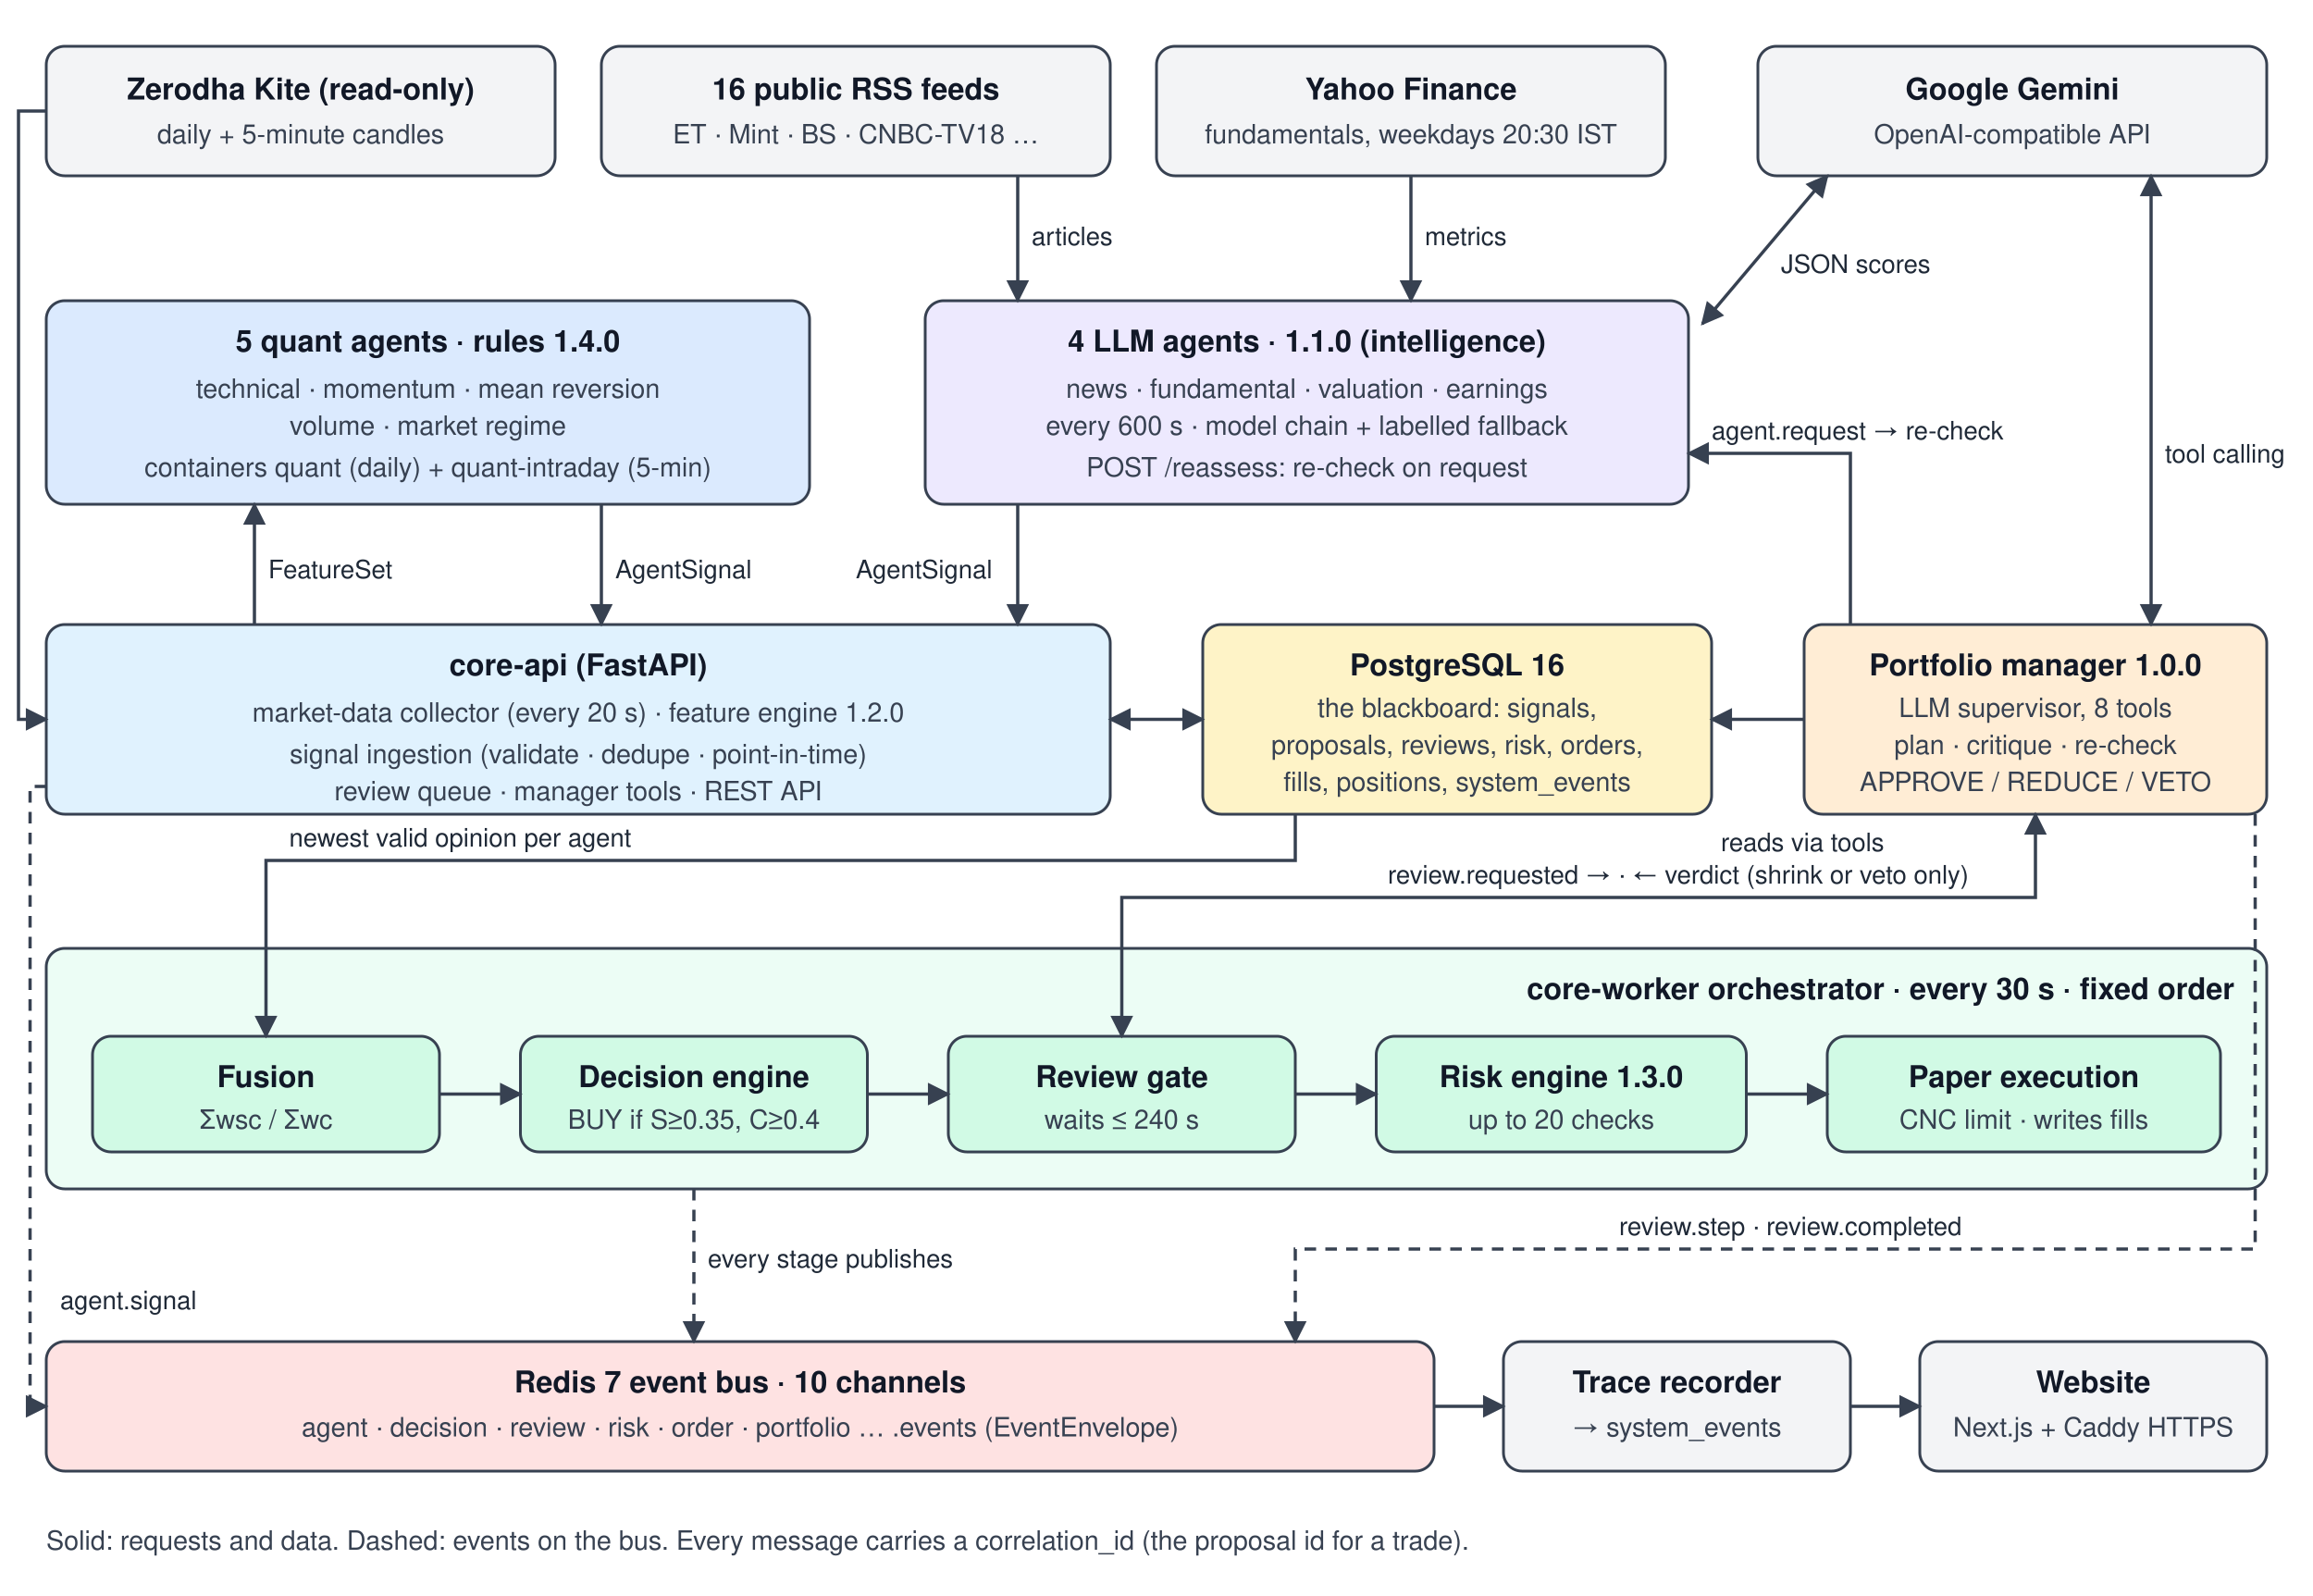
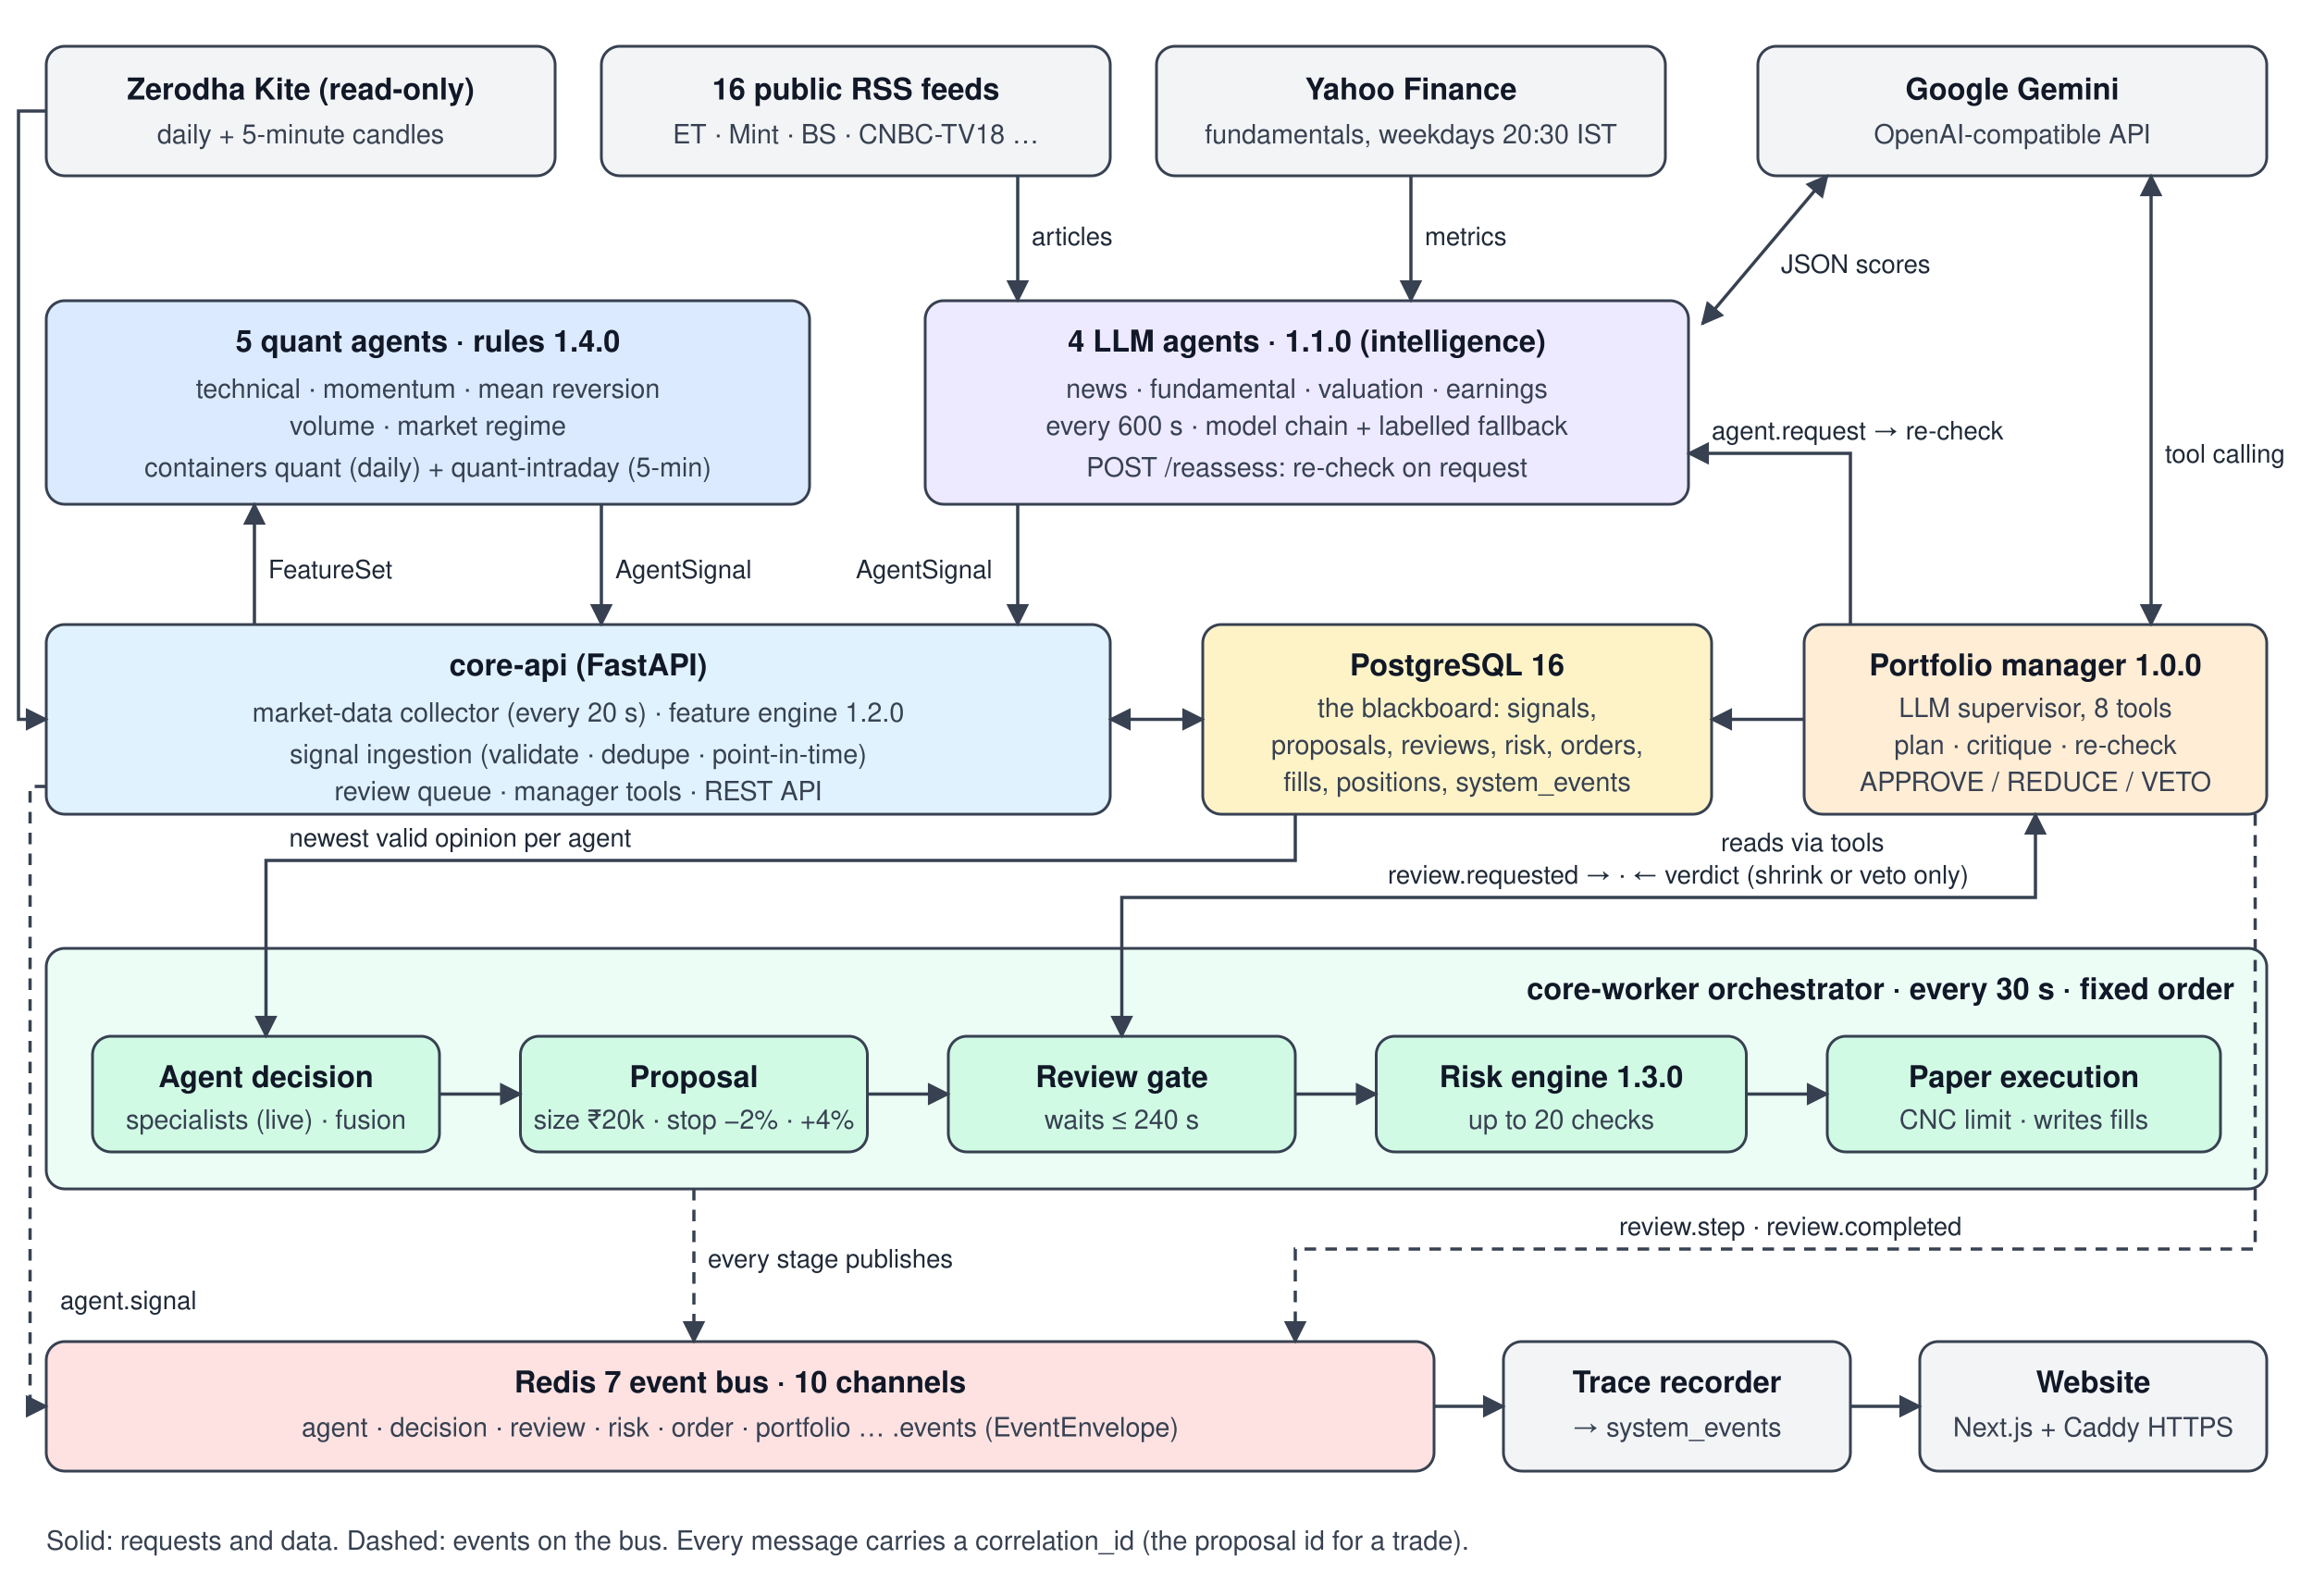
<svg xmlns="http://www.w3.org/2000/svg" viewBox="0 0 1000 690" font-family="-apple-system, Segoe UI, Helvetica, Arial, sans-serif" font-size="13">
  <defs>
    <marker id="a" viewBox="0 0 10 10" refX="9" refY="5" markerWidth="7" markerHeight="7" orient="auto-start-reverse">
      <path d="M0,0 L10,5 L0,10 z" fill="#374151" />
    </marker>
    <style>
      .box{stroke:#374151;stroke-width:1.2;rx:8}
      .src{fill:#f3f4f6}.quant{fill:#dbeafe}.llm{fill:#ede9fe}.core{fill:#e0f2fe}.db{fill:#fef3c7}
      .orch{fill:#ecfdf5}.stage{fill:#d1fae5}.pm{fill:#ffedd5}.bus{fill:#fee2e2}.ui{fill:#f3f4f6}
      .t{font-weight:600;fill:#111827}.s{fill:#374151;font-size:11.5px}.l{fill:#1f2937;font-size:11px}
      .ln{stroke:#374151;stroke-width:1.4;fill:none}.dash{stroke-dasharray:5 4}
    </style>
  </defs>
  <rect class="box src" x="20" y="20" width="220" height="56" />
  <text class="t" x="130" y="43" text-anchor="middle">Zerodha Kite (read-only)</text>
  <text class="s" x="130" y="62" text-anchor="middle">daily + 5-minute candles</text>
  <rect class="box src" x="260" y="20" width="220" height="56" />
  <text class="t" x="370" y="43" text-anchor="middle">16 public RSS feeds</text>
  <text class="s" x="370" y="62" text-anchor="middle">ET · Mint · BS · CNBC-TV18 …</text>
  <rect class="box src" x="500" y="20" width="220" height="56" />
  <text class="t" x="610" y="43" text-anchor="middle">Yahoo Finance</text>
  <text class="s" x="610" y="62" text-anchor="middle">fundamentals, weekdays 20:30 IST</text>
  <rect class="box src" x="760" y="20" width="220" height="56" />
  <text class="t" x="870" y="43" text-anchor="middle">Google Gemini</text>
  <text class="s" x="870" y="62" text-anchor="middle">OpenAI-compatible API</text>
  <rect class="box quant" x="20" y="130" width="330" height="88" />
  <text class="t" x="185" y="152" text-anchor="middle">5 quant agents · rules 1.4.0</text>
  <text class="s" x="185" y="172" text-anchor="middle">technical · momentum · mean reversion</text>
  <text class="s" x="185" y="188" text-anchor="middle">volume · market regime</text>
  <text class="s" x="185" y="206" text-anchor="middle">containers quant (daily) + quant-intraday (5-min)</text>
  <rect class="box llm" x="400" y="130" width="330" height="88" />
  <text class="t" x="565" y="152" text-anchor="middle">4 LLM agents · 1.1.0 (intelligence)</text>
  <text class="s" x="565" y="172" text-anchor="middle">news · fundamental · valuation · earnings</text>
  <text class="s" x="565" y="188" text-anchor="middle">every 600 s · model chain + labelled fallback</text>
  <text class="s" x="565" y="206" text-anchor="middle">POST /reassess: re-check on request</text>
  <rect class="box core" x="20" y="270" width="460" height="82" />
  <text class="t" x="250" y="292" text-anchor="middle">core-api (FastAPI)</text>
  <text class="s" x="250" y="312" text-anchor="middle">market-data collector (every 20 s) · feature engine 1.2.0</text>
  <text class="s" x="250" y="330" text-anchor="middle">signal ingestion (validate · dedupe · point-in-time)</text>
  <text class="s" x="250" y="346" text-anchor="middle">review queue · manager tools · REST API</text>
  <rect class="box db" x="520" y="270" width="220" height="82" />
  <text class="t" x="630" y="292" text-anchor="middle">PostgreSQL 16</text>
  <text class="s" x="630" y="310" text-anchor="middle">the blackboard: signals,</text>
  <text class="s" x="630" y="326" text-anchor="middle">proposals, reviews, risk, orders,</text>
  <text class="s" x="630" y="342" text-anchor="middle">fills, positions, system_events</text>
  <rect class="box pm" x="780" y="270" width="200" height="82" />
  <text class="t" x="880" y="292" text-anchor="middle">Portfolio manager 1.0.0</text>
  <text class="s" x="880" y="310" text-anchor="middle">LLM supervisor, 8 tools</text>
  <text class="s" x="880" y="326" text-anchor="middle">plan · critique · re-check</text>
  <text class="s" x="880" y="342" text-anchor="middle">APPROVE / REDUCE / VETO</text>
  <rect class="box orch" x="20" y="410" width="960" height="104" />
  <text class="t" x="966" y="432" text-anchor="end">core-worker orchestrator · every 30 s · fixed order</text>
  <rect class="box stage" x="40" y="448" width="150" height="50" />
-   <text class="t" x="115" y="470" text-anchor="middle">Fusion</text>
-   <text class="s" x="115" y="488" text-anchor="middle">Σwsc / Σwc</text>
+   <text class="t" x="115" y="470" text-anchor="middle">Agent decision</text>
+   <text class="s" x="115" y="488" text-anchor="middle">specialists (live) · fusion</text>
  <rect class="box stage" x="225" y="448" width="150" height="50" />
-   <text class="t" x="300" y="470" text-anchor="middle">Decision engine</text>
-   <text class="s" x="300" y="488" text-anchor="middle">BUY if S≥0.35, C≥0.4</text>
+   <text class="t" x="300" y="470" text-anchor="middle">Proposal</text>
+   <text class="s" x="300" y="488" text-anchor="middle">size ₹20k · stop −2% · +4%</text>
  <rect class="box stage" x="410" y="448" width="150" height="50" />
  <text class="t" x="485" y="470" text-anchor="middle">Review gate</text>
  <text class="s" x="485" y="488" text-anchor="middle">waits ≤ 240 s</text>
  <rect class="box stage" x="595" y="448" width="160" height="50" />
  <text class="t" x="675" y="470" text-anchor="middle">Risk engine 1.3.0</text>
  <text class="s" x="675" y="488" text-anchor="middle">up to 20 checks</text>
  <rect class="box stage" x="790" y="448" width="170" height="50" />
  <text class="t" x="875" y="470" text-anchor="middle">Paper execution</text>
  <text class="s" x="875" y="488" text-anchor="middle">CNC limit · writes fills</text>
  <path class="ln" d="M190,473 H225" marker-end="url(#a)" />
  <path class="ln" d="M375,473 H410" marker-end="url(#a)" />
  <path class="ln" d="M560,473 H595" marker-end="url(#a)" />
  <path class="ln" d="M755,473 H790" marker-end="url(#a)" />
  <rect class="box bus" x="20" y="580" width="600" height="56" />
  <text class="t" x="320" y="602" text-anchor="middle">Redis 7 event bus · 10 channels</text>
  <text class="s" x="320" y="621" text-anchor="middle">agent · decision · review · risk · order · portfolio … .events (EventEnvelope)</text>
  <rect class="box ui" x="650" y="580" width="150" height="56" />
  <text class="t" x="725" y="602" text-anchor="middle">Trace recorder</text>
  <text class="s" x="725" y="621" text-anchor="middle">→ system_events</text>
  <rect class="box ui" x="830" y="580" width="150" height="56" />
  <text class="t" x="905" y="602" text-anchor="middle">Website</text>
  <text class="s" x="905" y="621" text-anchor="middle">Next.js + Caddy HTTPS</text>
  <path class="ln" d="M20,48 H8 V311 H20" marker-end="url(#a)" />
  <path class="ln" d="M440,76 V130" marker-end="url(#a)" />
  <text class="l" x="446" y="106">articles</text>
  <path class="ln" d="M610,76 V130" marker-end="url(#a)" />
  <text class="l" x="616" y="106">metrics</text>
  <path class="ln" d="M790,76 L736,140" marker-start="url(#a)" marker-end="url(#a)" />
  <text class="l" x="770" y="118">JSON scores</text>
  <path class="ln" d="M930,76 V270" marker-start="url(#a)" marker-end="url(#a)" />
  <text class="l" x="936" y="200">tool calling</text>
  <path class="ln" d="M110,270 V218" marker-end="url(#a)" />
  <text class="l" x="116" y="250">FeatureSet</text>
  <path class="ln" d="M260,218 V270" marker-end="url(#a)" />
  <text class="l" x="266" y="250">AgentSignal</text>
  <path class="ln" d="M440,218 V270" marker-end="url(#a)" />
  <text class="l" x="370" y="250">AgentSignal</text>
  <path class="ln" d="M480,311 H520" marker-start="url(#a)" marker-end="url(#a)" />
  <path class="ln" d="M800,270 V196 H730" marker-end="url(#a)" />
  <text class="l" x="740" y="190">agent.request → re-check</text>
  <path class="ln" d="M780,311 H740" marker-end="url(#a)" />
  <text class="l" x="744" y="368">reads via tools</text>
  <path class="ln" d="M485,448 V388 H880 V352" marker-start="url(#a)" marker-end="url(#a)" />
  <text class="l" x="600" y="382">review.requested → · ← verdict (shrink or veto only)</text>
  <path class="ln" d="M560,352 V372 H115 V448" marker-end="url(#a)" />
  <text class="l" x="125" y="366">newest valid opinion per agent</text>
  <path class="ln dash" d="M300,514 V580" marker-end="url(#a)" />
  <text class="l" x="306" y="548">every stage publishes</text>
  <path class="ln dash" d="M975,352 V540 H560 V580" marker-end="url(#a)" />
  <text class="l" x="700" y="534">review.step · review.completed</text>
  <path class="ln dash" d="M20,340 H13 V608 H20" marker-end="url(#a)" />
  <text class="l" x="26" y="566">agent.signal</text>
  <path class="ln" d="M620,608 H650" marker-end="url(#a)" />
  <path class="ln" d="M800,608 H830" marker-end="url(#a)" />
  <text class="s" x="20" y="670">Solid: requests and data. Dashed: events on the bus. Every message carries a correlation_id (the proposal id for a trade).</text>
</svg>
